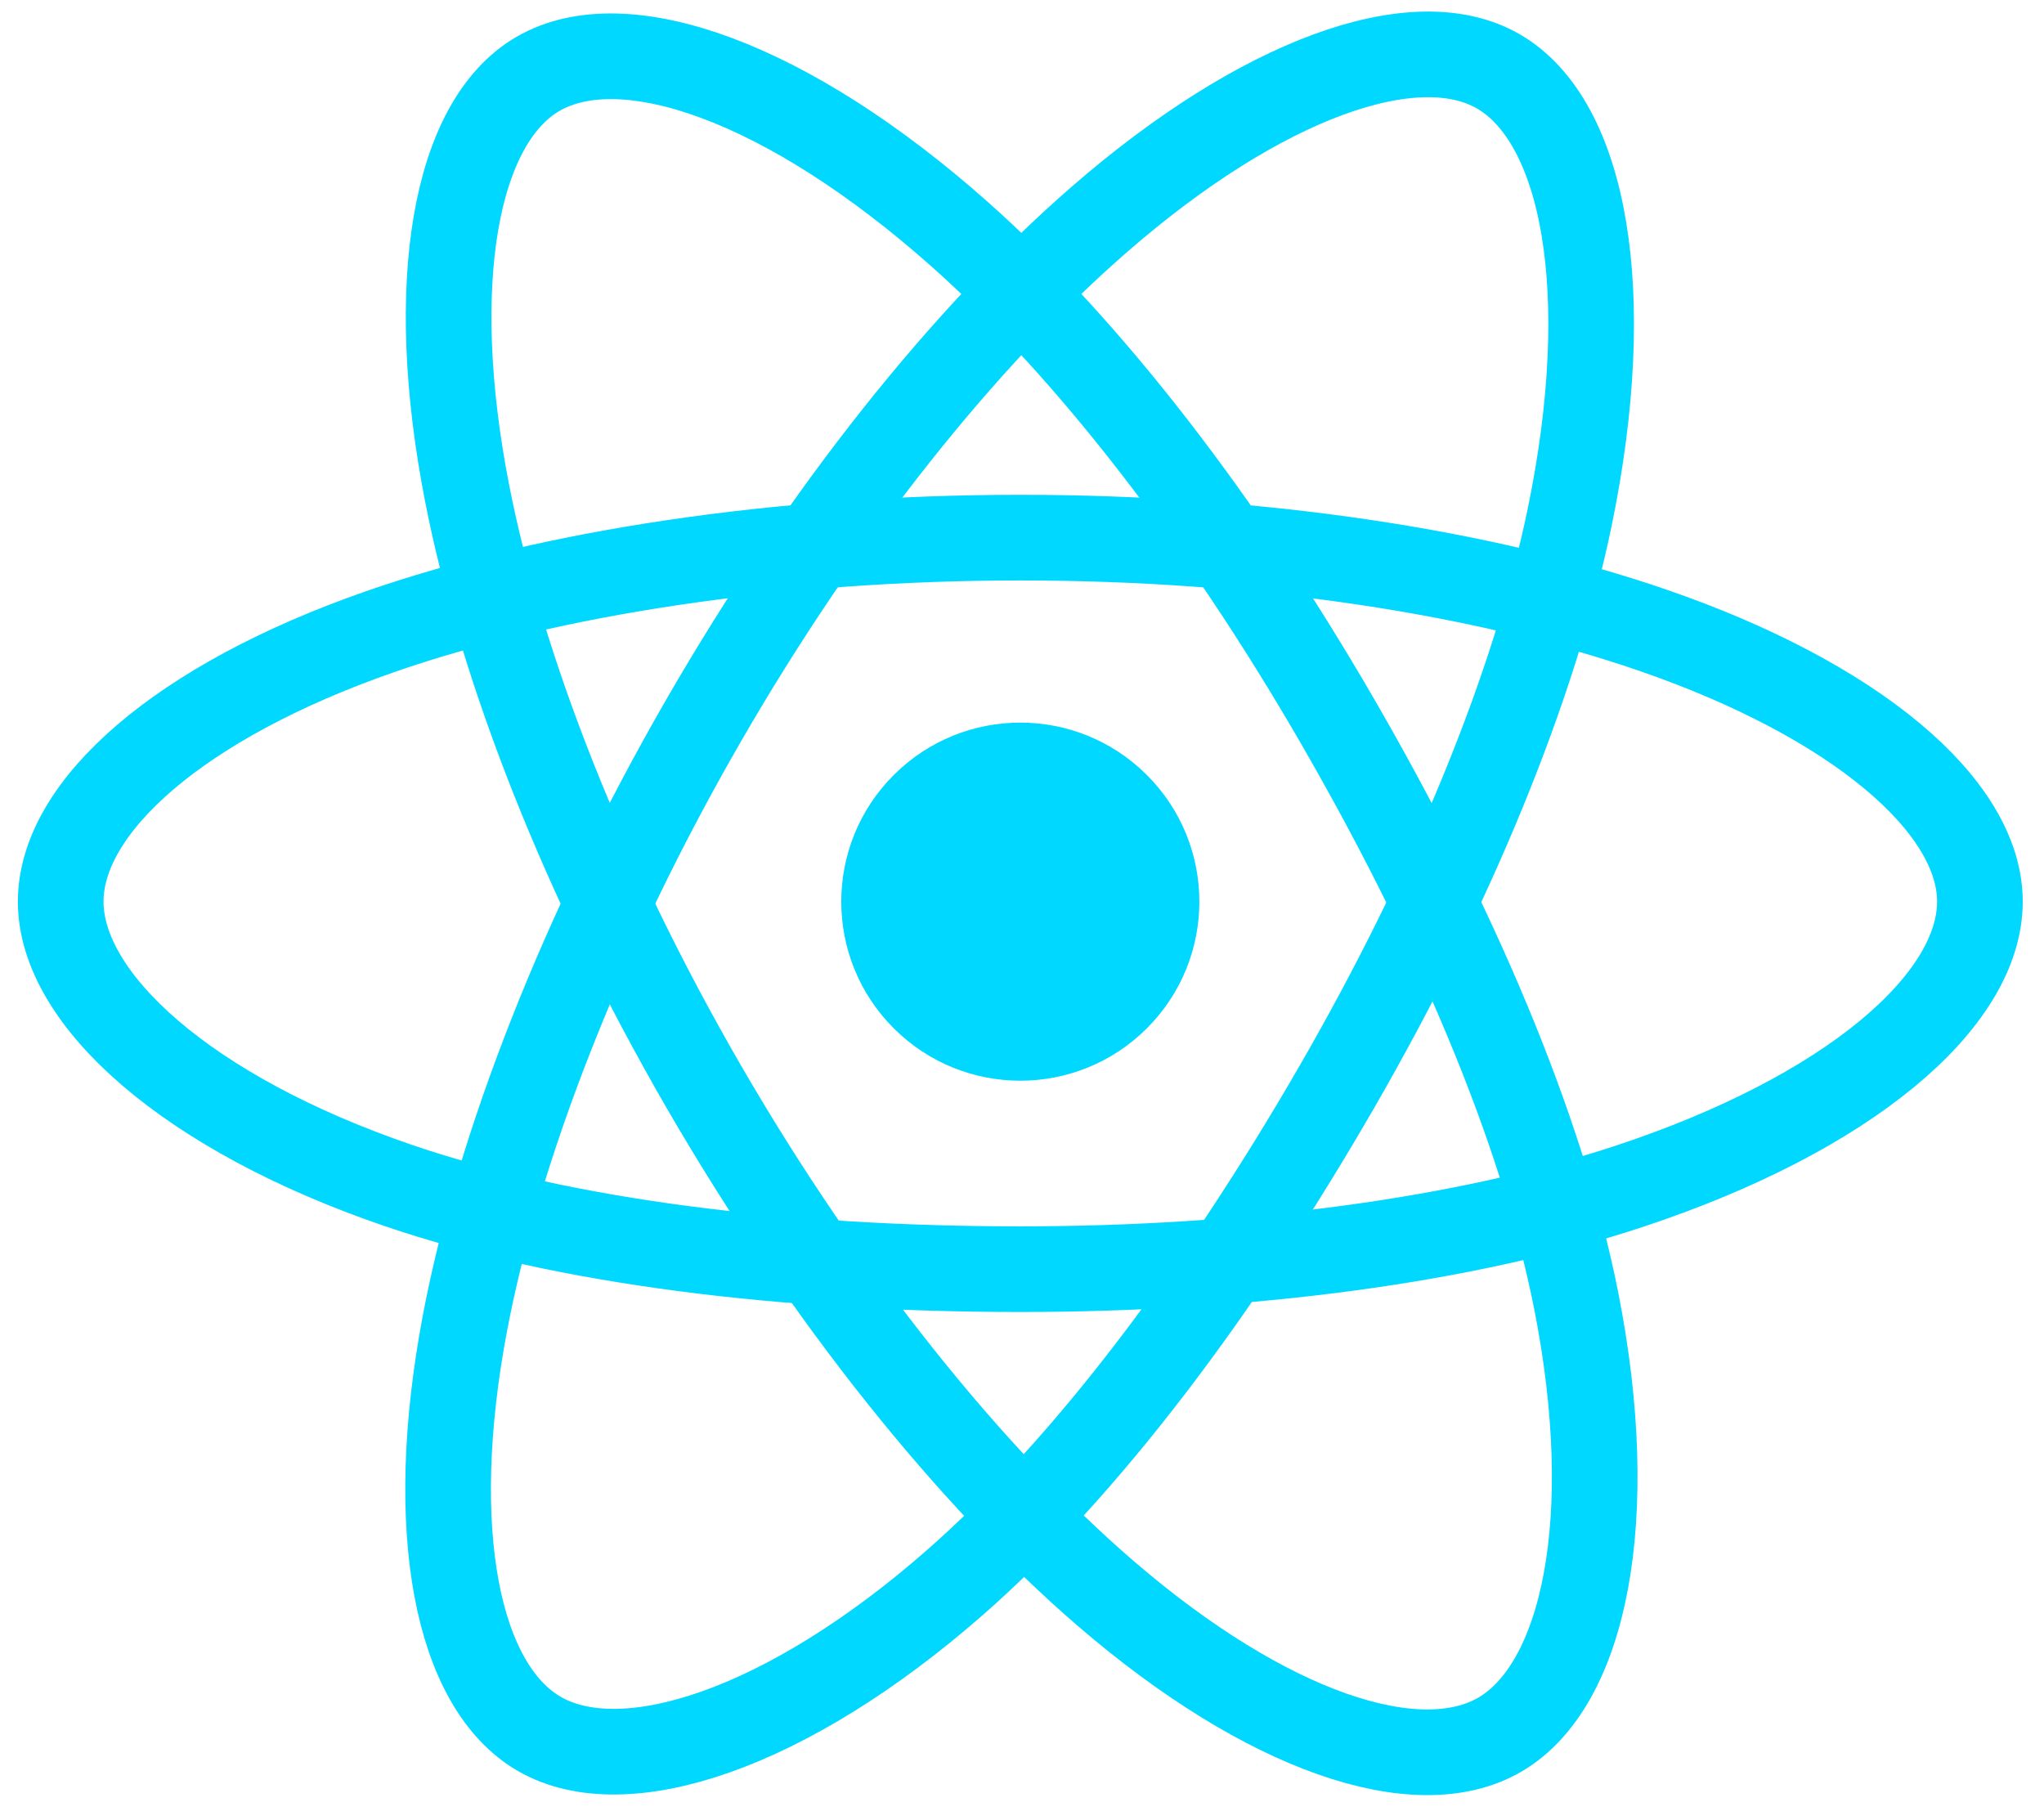
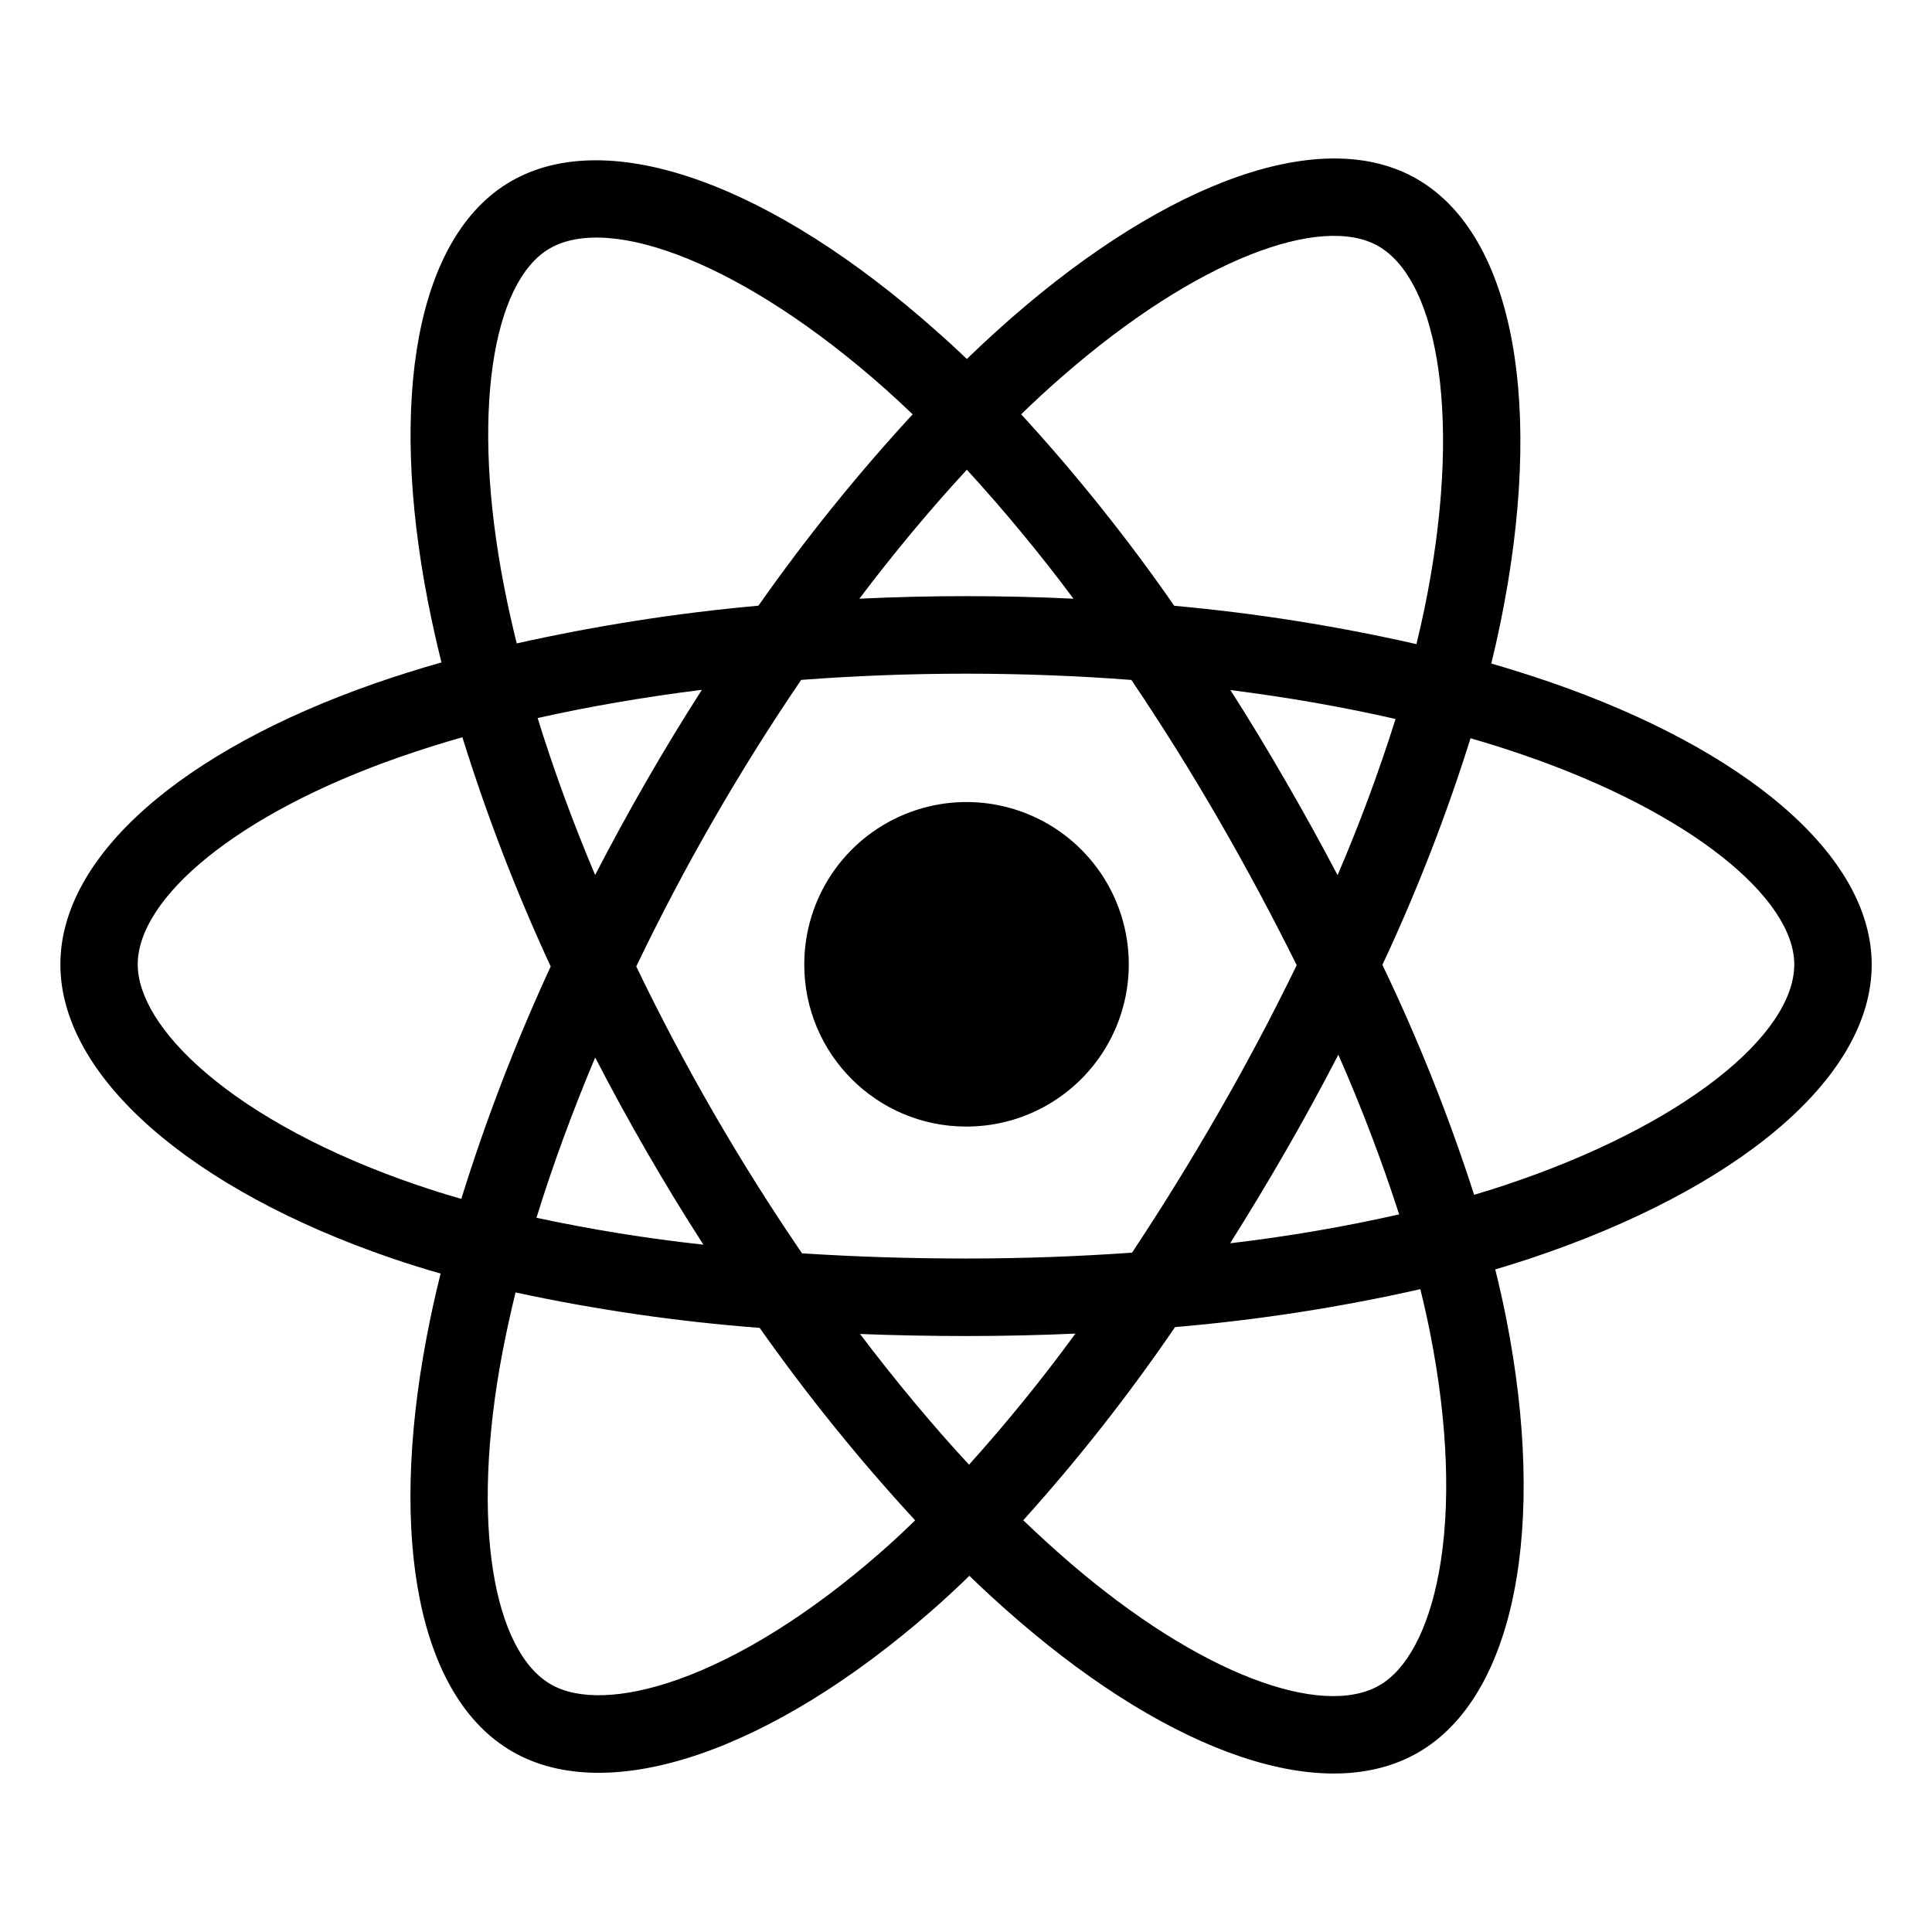
- <svg xmlns="http://www.w3.org/2000/svg" version="1.1" id="Layer_2_00000051374648097158141440000018384928172264277690_" x="0px" y="0px" viewBox="0 0 3454.4 3059.7" style="enable-background:new 0 0 3454.4 3059.7;" xml:space="preserve">
-   <style type="text/css">
- 	.st0{fill:#00D8FF;}
- 	.st1{fill:none;stroke:#00D8FF;stroke-width:144.746;stroke-miterlimit:10;}
- </style>
-   <ellipse transform="matrix(0.7071 -0.7071 0.7071 0.7071 -572.4523 1665.654)" class="st0" cx="1724.4" cy="1523.8" rx="302.6" ry="302.6" />
-   <path class="st1" d="M1724.4,908.6c406.2,0,783.6,58.3,1068.1,156.2c342.8,118,553.6,296.9,553.6,458.9  c0,168.8-223.4,358.9-591.5,480.8c-278.3,92.2-644.6,140.4-1030.2,140.4c-395.4,0-769.7-45.2-1051.2-141.4  c-356.1-121.7-570.6-314.2-570.6-479.8c0-160.7,201.3-338.2,539.3-456C927.5,968.2,1314.2,908.6,1724.4,908.6L1724.4,908.6z" />
-   <path class="st1" d="M1188.9,1218c202.9-351.9,442-649.7,669-847.2c273.5-238,533.8-331.2,674.1-250.3  c146.2,84.3,199.3,372.8,121,752.7c-59.2,287.2-200.4,628.5-393.1,962.6c-197.5,342.5-423.7,644.2-647.6,840  c-283.3,247.7-557.3,337.3-700.7,254.6c-139.2-80.3-192.4-343.3-125.7-695C842.3,1938,983.9,1573.3,1188.9,1218L1188.9,1218z" />
-   <path class="st1" d="M1189.4,1836.5c-203.5-351.6-342.1-707.4-399.9-1002.7c-69.6-355.8-20.4-627.9,119.8-709  c146.1-84.6,422.5,13.5,712.5,271c219.3,194.7,444.4,487.5,637.6,821.3c198.1,342.2,346.6,688.8,404.3,980.5  c73.1,369.2,13.9,651.3-129.4,734.2c-139.1,80.5-393.5-4.7-664.9-238.2C1640.2,2496.3,1394.9,2191.5,1189.4,1836.5L1189.4,1836.5z" />
+ <svg xmlns="http://www.w3.org/2000/svg" width="800px" height="800px" viewBox="0 0 512 512">
+   <path d="M410.66,180.72h0q-7.67-2.62-15.45-4.88,1.29-5.25,2.38-10.56c11.7-56.9,4.05-102.74-22.06-117.83-25-14.48-66,.61-107.36,36.69q-6.1,5.34-11.95,11-3.9-3.76-8-7.36c-43.35-38.58-86.8-54.83-112.88-39.69-25,14.51-32.43,57.6-21.9,111.53q1.58,8,3.55,15.93c-6.15,1.75-12.09,3.62-17.77,5.6C48.46,198.9,16,226.73,16,255.59c0,29.82,34.84,59.72,87.77,77.85q6.44,2.19,13,4.07Q114.64,346,113,354.68c-10,53-2.2,95.07,22.75,109.49,25.77,14.89,69-.41,111.14-37.31q5-4.38,10-9.25,6.32,6.11,13,11.86c40.8,35.18,81.09,49.39,106,34.93,25.75-14.94,34.12-60.14,23.25-115.13q-1.25-6.3-2.88-12.86,4.56-1.35,8.93-2.79c55-18.27,90.83-47.81,90.83-78C496,226.62,462.5,198.61,410.66,180.72Zm-129-81.08c35.43-30.91,68.55-43.11,83.65-34.39h0c16.07,9.29,22.32,46.75,12.22,95.88q-1,4.8-2.16,9.57a487.83,487.83,0,0,0-64.18-10.16,481.27,481.27,0,0,0-40.57-50.75Q276,104.57,281.64,99.64ZM157.73,280.25q6.51,12.6,13.61,24.89,7.23,12.54,15.07,24.71a435.28,435.28,0,0,1-44.24-7.13C146.41,309,151.63,294.75,157.73,280.25Zm0-48.33c-6-14.19-11.08-28.15-15.25-41.63,13.7-3.07,28.3-5.58,43.52-7.48q-7.65,11.94-14.72,24.23T157.7,231.92Zm10.9,24.17q9.48-19.77,20.42-38.78h0q10.93-19,23.27-37.13c14.28-1.08,28.92-1.65,43.71-1.65s29.52.57,43.79,1.66q12.21,18.09,23.13,37t20.69,38.6Q334,275.63,323,294.73h0q-10.91,19-23,37.24c-14.25,1-29,1.55-44,1.55s-29.47-.47-43.46-1.38q-12.43-18.19-23.46-37.29T168.6,256.09ZM340.75,305q7.25-12.58,13.92-25.49h0a440.41,440.41,0,0,1,16.12,42.32A434.44,434.44,0,0,1,326,329.48Q333.62,317.39,340.75,305Zm13.72-73.07q-6.64-12.65-13.81-25h0q-7-12.18-14.59-24.06c15.31,1.94,30,4.52,43.77,7.67A439.89,439.89,0,0,1,354.47,231.93ZM256.23,124.48h0a439.75,439.75,0,0,1,28.25,34.18q-28.35-1.35-56.74,0C237.07,146.32,246.62,134.87,256.23,124.48ZM145.66,65.86c16.06-9.32,51.57,4,89,37.27,2.39,2.13,4.8,4.36,7.2,6.67A491.37,491.37,0,0,0,201,160.51a499.12,499.12,0,0,0-64.06,10q-1.83-7.36-3.3-14.82h0C124.59,109.46,130.58,74.61,145.66,65.86ZM122.25,317.71q-6-1.71-11.85-3.71c-23.4-8-42.73-18.44-56-29.81C42.52,274,36.5,263.83,36.5,255.59c0-17.51,26.06-39.85,69.52-55q8.19-2.85,16.52-5.21a493.54,493.54,0,0,0,23.4,60.75A502.46,502.46,0,0,0,122.25,317.71Zm111.13,93.67c-18.63,16.32-37.29,27.89-53.74,33.72h0c-14.78,5.23-26.55,5.38-33.66,1.27-15.14-8.75-21.44-42.54-12.85-87.86q1.53-8,3.5-16a480.85,480.85,0,0,0,64.69,9.39,501.2,501.2,0,0,0,41.2,51C239.54,405.83,236.49,408.65,233.38,411.38Zm23.42-23.22c-9.72-10.51-19.42-22.14-28.88-34.64q13.79.54,28.08.54c9.78,0,19.46-.21,29-.64A439.33,439.33,0,0,1,256.8,388.16Zm124.52,28.59c-2.86,15.44-8.61,25.74-15.72,29.86-15.13,8.78-47.48-2.63-82.36-32.72-4-3.44-8-7.13-12.07-11a484.54,484.54,0,0,0,40.23-51.2,477.84,477.84,0,0,0,65-10.05q1.47,5.94,2.6,11.64h0C383.81,377.58,384.5,399.56,381.32,416.75Zm17.4-102.64h0c-2.62.87-5.32,1.71-8.06,2.53a483.26,483.26,0,0,0-24.31-60.94,481.52,481.52,0,0,0,23.36-60.06c4.91,1.43,9.68,2.93,14.27,4.52,44.42,15.32,71.52,38,71.52,55.43C475.5,274.19,446.23,298.33,398.72,314.11Z" />
+   <path d="M256,298.55a43,43,0,1,0-42.86-43A42.91,42.91,0,0,0,256,298.55Z" />
</svg>
